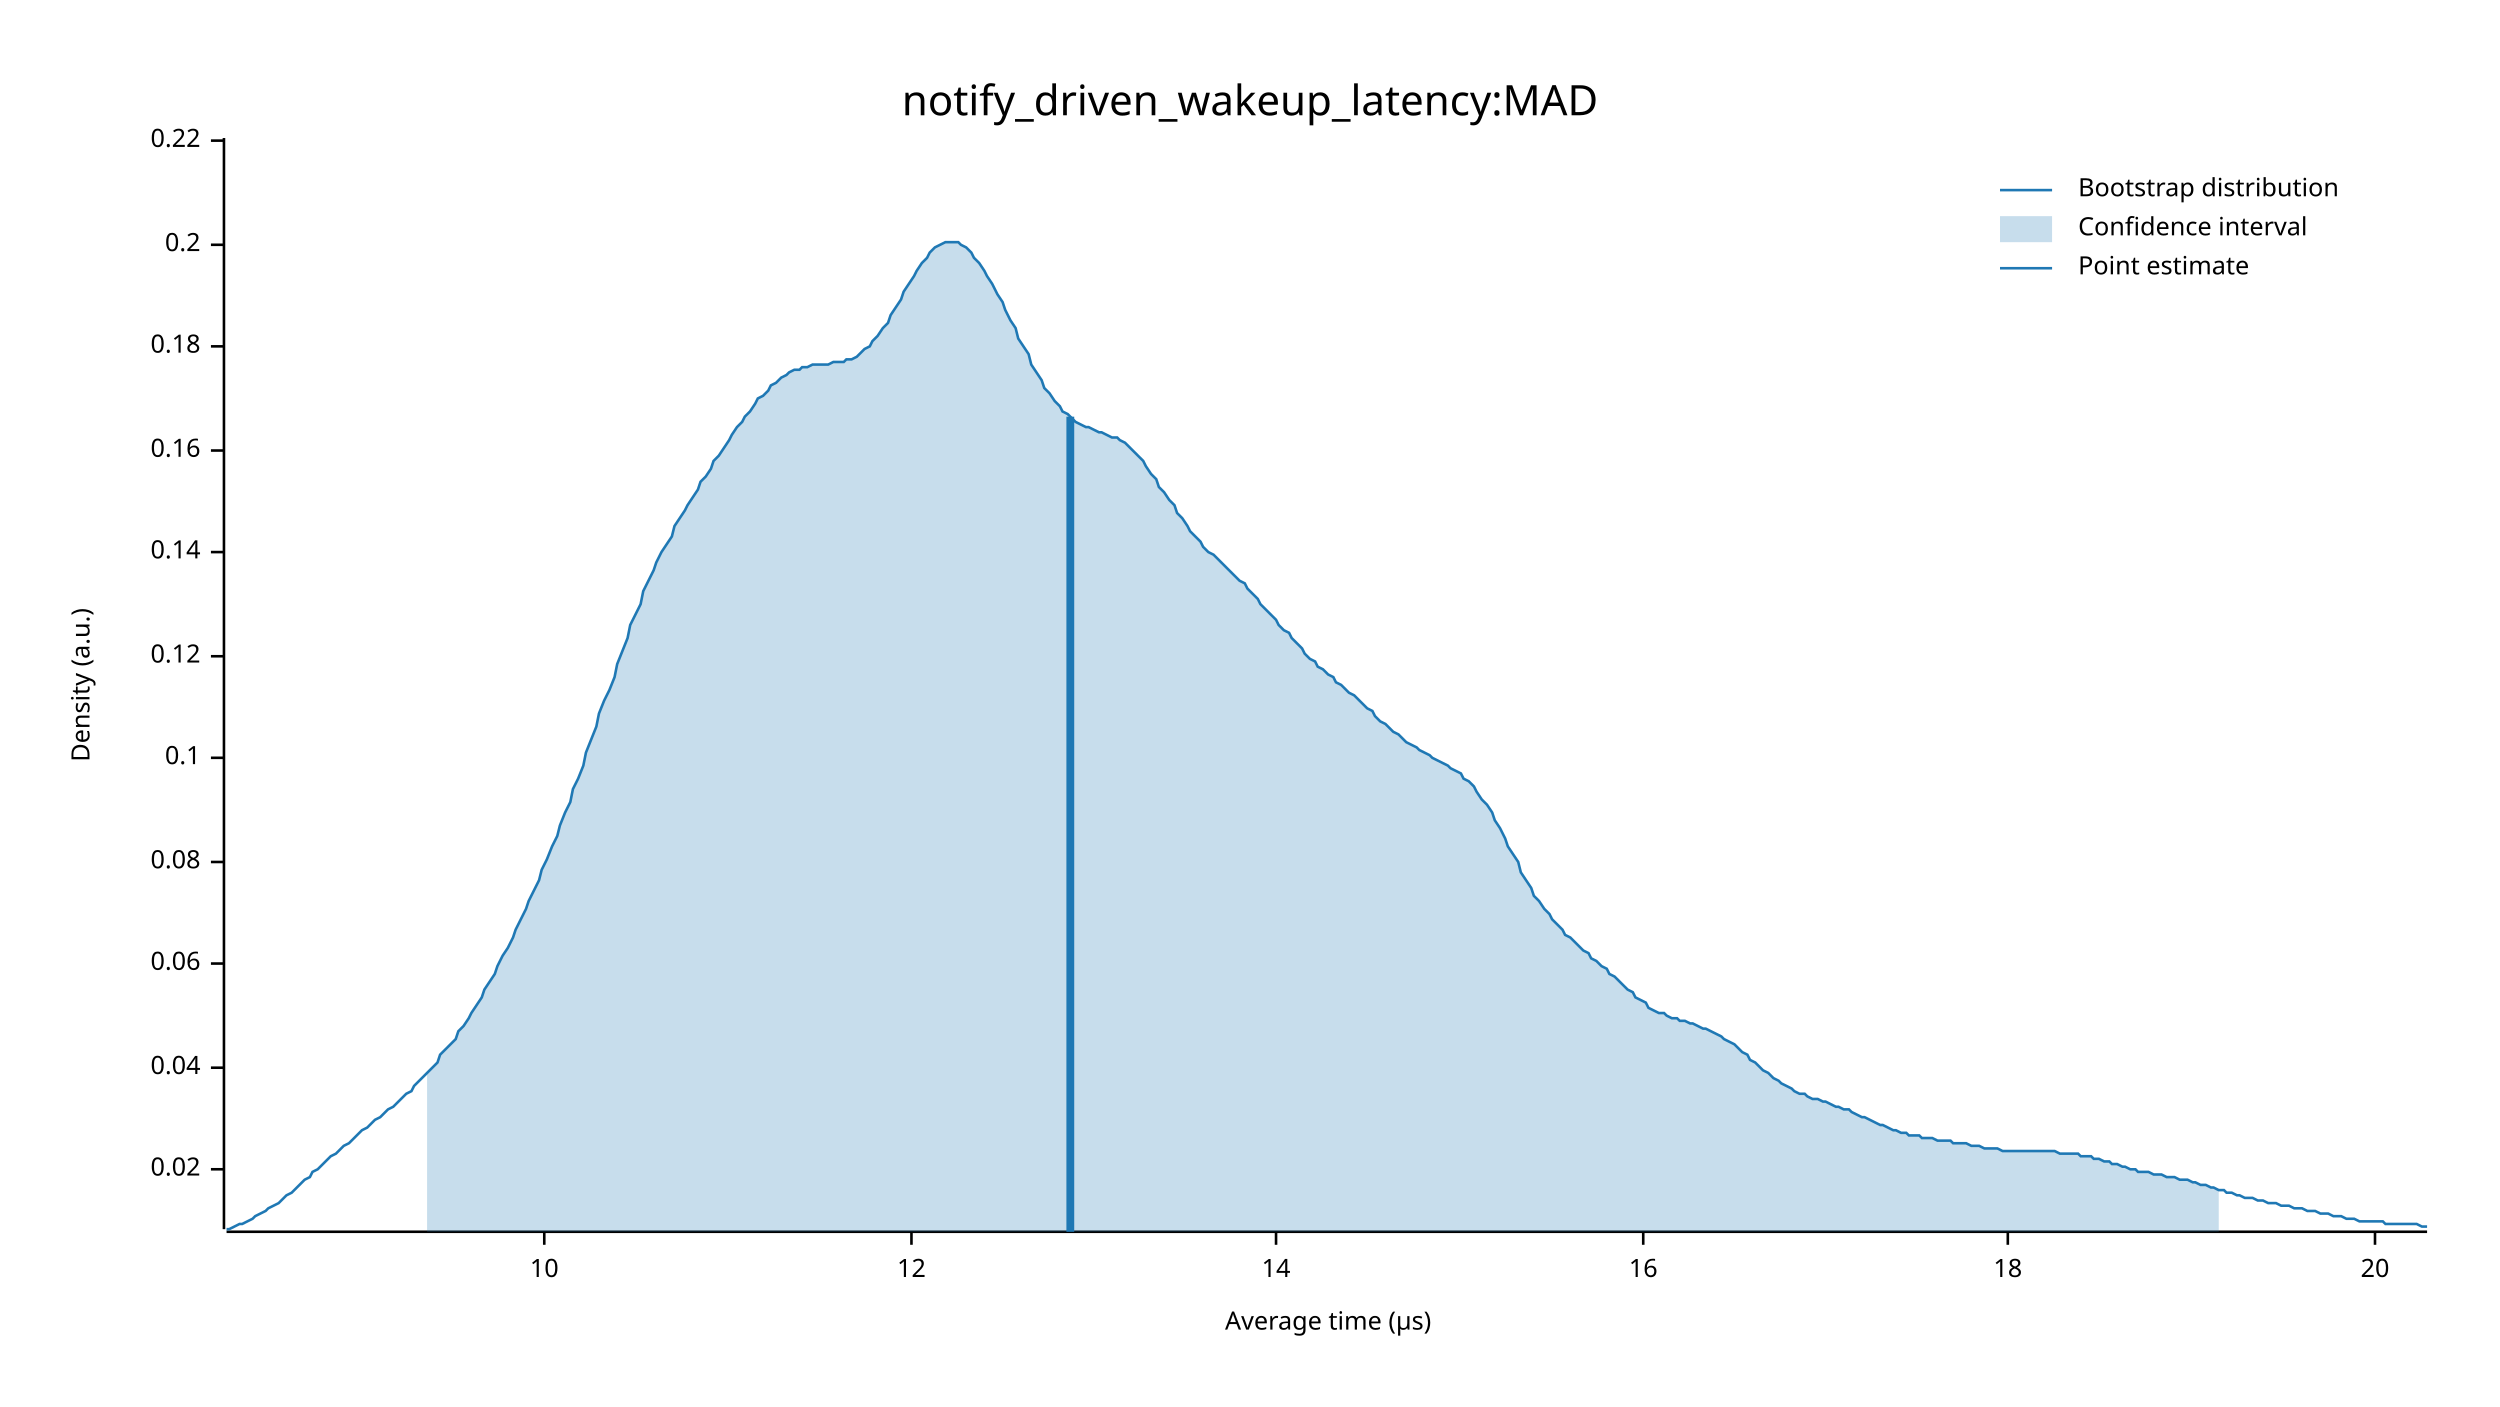
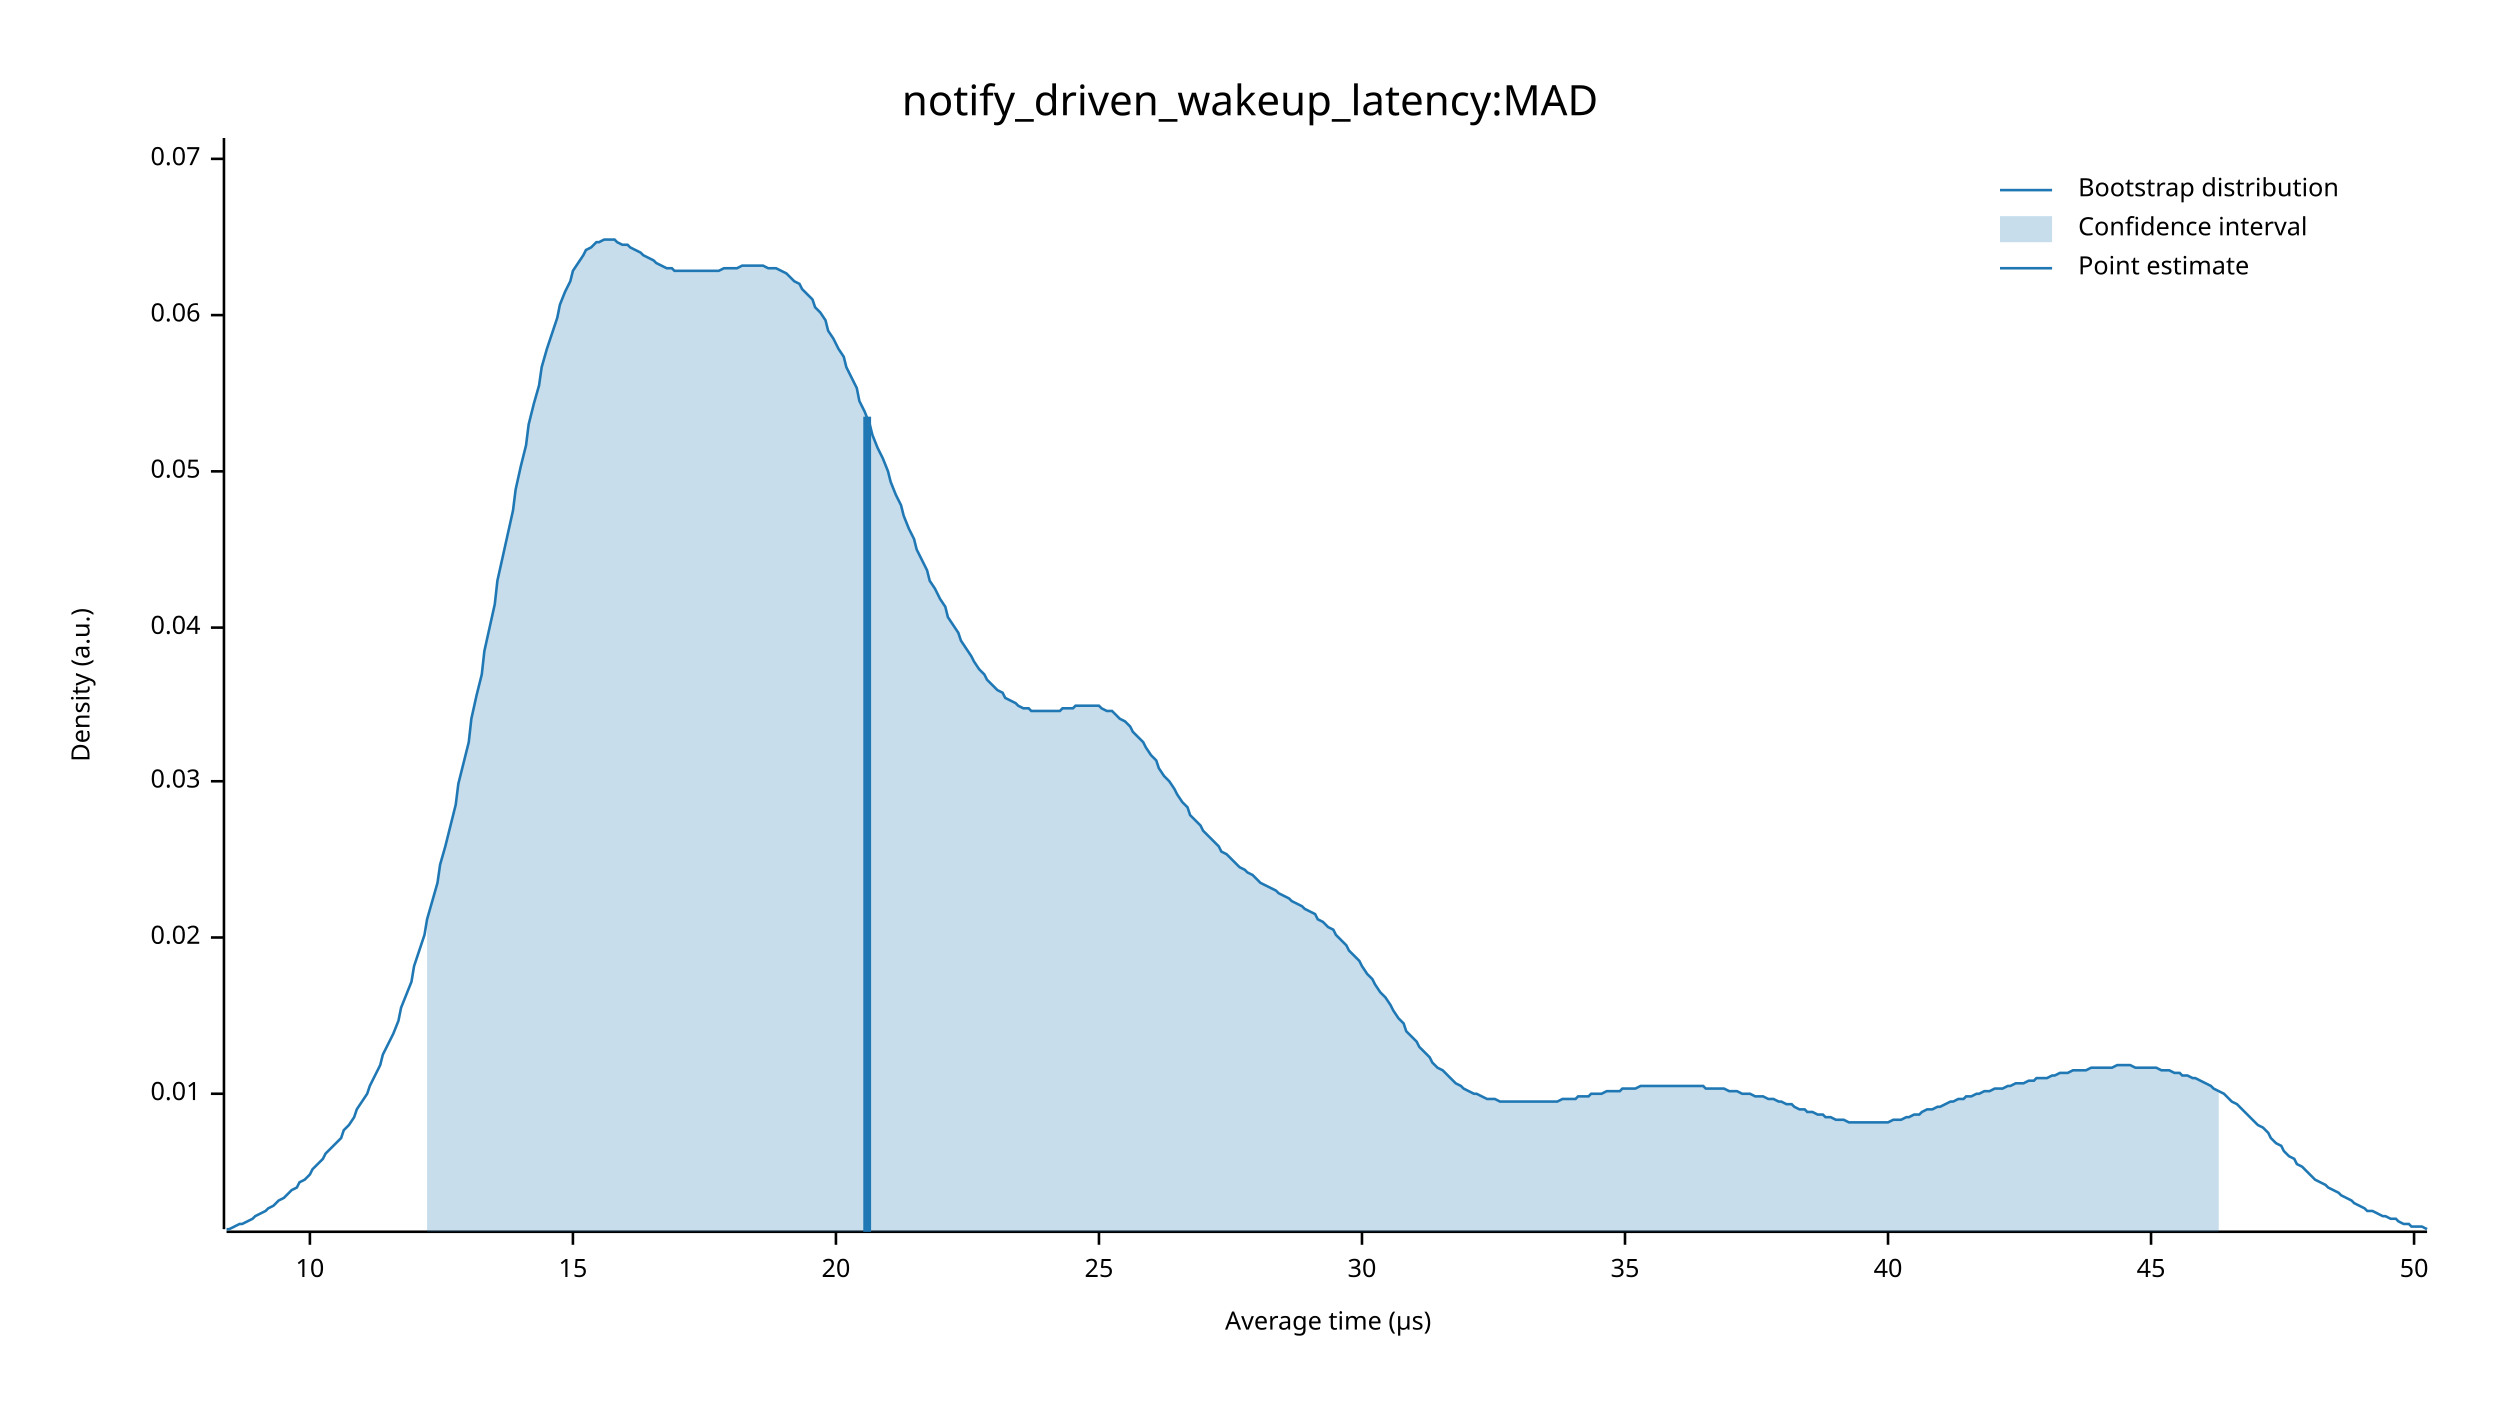
<svg xmlns="http://www.w3.org/2000/svg" width="960" height="540" viewBox="0 0 960 540">
  <text x="480" y="32" dy="0.76em" text-anchor="middle" font-family="sans-serif" font-size="16.129" opacity="1" fill="#000000">
notify_driven_wakeup_latency:MAD
</text>
  <text x="27" y="263" dy="0.76em" text-anchor="middle" font-family="sans-serif" font-size="9.677" opacity="1" fill="#000000" transform="rotate(270, 27, 263)">
Density (a.u.)
</text>
  <text x="510" y="513" dy="-0.5ex" text-anchor="middle" font-family="sans-serif" font-size="9.677" opacity="1" fill="#000000">
Average time (µs)
</text>
  <polyline fill="none" opacity="1" stroke="#000000" stroke-width="1" points="86,53 86,472 " />
-   <text x="77" y="449" dy="0.5ex" text-anchor="end" font-family="sans-serif" font-size="9.677" opacity="1" fill="#000000">
+   <text x="77" y="420" dy="0.5ex" text-anchor="end" font-family="sans-serif" font-size="9.677" opacity="1" fill="#000000">
+ 0.01
+ </text>
+   <polyline fill="none" opacity="1" stroke="#000000" stroke-width="1" points="81,420 86,420 " />
+   <text x="77" y="360" dy="0.5ex" text-anchor="end" font-family="sans-serif" font-size="9.677" opacity="1" fill="#000000">
0.02
</text>
-   <polyline fill="none" opacity="1" stroke="#000000" stroke-width="1" points="81,449 86,449 " />
-   <text x="77" y="410" dy="0.5ex" text-anchor="end" font-family="sans-serif" font-size="9.677" opacity="1" fill="#000000">
+   <polyline fill="none" opacity="1" stroke="#000000" stroke-width="1" points="81,360 86,360 " />
+   <text x="77" y="300" dy="0.5ex" text-anchor="end" font-family="sans-serif" font-size="9.677" opacity="1" fill="#000000">
+ 0.03
+ </text>
+   <polyline fill="none" opacity="1" stroke="#000000" stroke-width="1" points="81,300 86,300 " />
+   <text x="77" y="241" dy="0.5ex" text-anchor="end" font-family="sans-serif" font-size="9.677" opacity="1" fill="#000000">
0.04
</text>
-   <polyline fill="none" opacity="1" stroke="#000000" stroke-width="1" points="81,410 86,410 " />
-   <text x="77" y="370" dy="0.5ex" text-anchor="end" font-family="sans-serif" font-size="9.677" opacity="1" fill="#000000">
+   <polyline fill="none" opacity="1" stroke="#000000" stroke-width="1" points="81,241 86,241 " />
+   <text x="77" y="181" dy="0.5ex" text-anchor="end" font-family="sans-serif" font-size="9.677" opacity="1" fill="#000000">
+ 0.05
+ </text>
+   <polyline fill="none" opacity="1" stroke="#000000" stroke-width="1" points="81,181 86,181 " />
+   <text x="77" y="121" dy="0.5ex" text-anchor="end" font-family="sans-serif" font-size="9.677" opacity="1" fill="#000000">
0.06
</text>
-   <polyline fill="none" opacity="1" stroke="#000000" stroke-width="1" points="81,370 86,370 " />
-   <text x="77" y="331" dy="0.5ex" text-anchor="end" font-family="sans-serif" font-size="9.677" opacity="1" fill="#000000">
- 0.08
+   <polyline fill="none" opacity="1" stroke="#000000" stroke-width="1" points="81,121 86,121 " />
+   <text x="77" y="61" dy="0.5ex" text-anchor="end" font-family="sans-serif" font-size="9.677" opacity="1" fill="#000000">
+ 0.07
</text>
-   <polyline fill="none" opacity="1" stroke="#000000" stroke-width="1" points="81,331 86,331 " />
-   <text x="77" y="291" dy="0.5ex" text-anchor="end" font-family="sans-serif" font-size="9.677" opacity="1" fill="#000000">
- 0.1
- </text>
-   <polyline fill="none" opacity="1" stroke="#000000" stroke-width="1" points="81,291 86,291 " />
-   <text x="77" y="252" dy="0.5ex" text-anchor="end" font-family="sans-serif" font-size="9.677" opacity="1" fill="#000000">
- 0.12
- </text>
-   <polyline fill="none" opacity="1" stroke="#000000" stroke-width="1" points="81,252 86,252 " />
-   <text x="77" y="212" dy="0.5ex" text-anchor="end" font-family="sans-serif" font-size="9.677" opacity="1" fill="#000000">
- 0.14
- </text>
-   <polyline fill="none" opacity="1" stroke="#000000" stroke-width="1" points="81,212 86,212 " />
-   <text x="77" y="173" dy="0.5ex" text-anchor="end" font-family="sans-serif" font-size="9.677" opacity="1" fill="#000000">
- 0.16
- </text>
-   <polyline fill="none" opacity="1" stroke="#000000" stroke-width="1" points="81,173 86,173 " />
-   <text x="77" y="133" dy="0.5ex" text-anchor="end" font-family="sans-serif" font-size="9.677" opacity="1" fill="#000000">
- 0.18
- </text>
-   <polyline fill="none" opacity="1" stroke="#000000" stroke-width="1" points="81,133 86,133 " />
-   <text x="77" y="94" dy="0.5ex" text-anchor="end" font-family="sans-serif" font-size="9.677" opacity="1" fill="#000000">
- 0.2
- </text>
-   <polyline fill="none" opacity="1" stroke="#000000" stroke-width="1" points="81,94 86,94 " />
-   <text x="77" y="54" dy="0.5ex" text-anchor="end" font-family="sans-serif" font-size="9.677" opacity="1" fill="#000000">
- 0.22
- </text>
-   <polyline fill="none" opacity="1" stroke="#000000" stroke-width="1" points="81,54 86,54 " />
+   <polyline fill="none" opacity="1" stroke="#000000" stroke-width="1" points="81,61 86,61 " />
  <polyline fill="none" opacity="1" stroke="#000000" stroke-width="1" points="87,473 932,473 " />
-   <text x="209" y="483" dy="0.76em" text-anchor="middle" font-family="sans-serif" font-size="9.677" opacity="1" fill="#000000">
+   <text x="119" y="483" dy="0.76em" text-anchor="middle" font-family="sans-serif" font-size="9.677" opacity="1" fill="#000000">
10
</text>
-   <polyline fill="none" opacity="1" stroke="#000000" stroke-width="1" points="209,473 209,478 " />
-   <text x="350" y="483" dy="0.76em" text-anchor="middle" font-family="sans-serif" font-size="9.677" opacity="1" fill="#000000">
- 12
+   <polyline fill="none" opacity="1" stroke="#000000" stroke-width="1" points="119,473 119,478 " />
+   <text x="220" y="483" dy="0.76em" text-anchor="middle" font-family="sans-serif" font-size="9.677" opacity="1" fill="#000000">
+ 15
</text>
-   <polyline fill="none" opacity="1" stroke="#000000" stroke-width="1" points="350,473 350,478 " />
-   <text x="490" y="483" dy="0.76em" text-anchor="middle" font-family="sans-serif" font-size="9.677" opacity="1" fill="#000000">
- 14
- </text>
-   <polyline fill="none" opacity="1" stroke="#000000" stroke-width="1" points="490,473 490,478 " />
-   <text x="631" y="483" dy="0.76em" text-anchor="middle" font-family="sans-serif" font-size="9.677" opacity="1" fill="#000000">
- 16
- </text>
-   <polyline fill="none" opacity="1" stroke="#000000" stroke-width="1" points="631,473 631,478 " />
-   <text x="771" y="483" dy="0.76em" text-anchor="middle" font-family="sans-serif" font-size="9.677" opacity="1" fill="#000000">
- 18
- </text>
-   <polyline fill="none" opacity="1" stroke="#000000" stroke-width="1" points="771,473 771,478 " />
-   <text x="912" y="483" dy="0.76em" text-anchor="middle" font-family="sans-serif" font-size="9.677" opacity="1" fill="#000000">
+   <polyline fill="none" opacity="1" stroke="#000000" stroke-width="1" points="220,473 220,478 " />
+   <text x="321" y="483" dy="0.76em" text-anchor="middle" font-family="sans-serif" font-size="9.677" opacity="1" fill="#000000">
20
</text>
-   <polyline fill="none" opacity="1" stroke="#000000" stroke-width="1" points="912,473 912,478 " />
-   <polyline fill="none" opacity="1" stroke="#1F78B4" stroke-width="1" points="87,472 88,472 90,471 92,470 93,470 95,469 97,468 98,467 100,466 102,465 103,464 105,463 107,462 109,460 110,459 112,458 114,456 115,455 117,453 119,452 120,450 122,449 124,447 125,446 127,444 129,443 131,441 132,440 134,439 136,437 137,436 139,434 141,433 142,432 144,430 146,429 147,428 149,426 151,425 153,423 154,422 156,420 158,419 159,417 161,415 163,413 164,412 166,410 168,408 169,405 171,403 173,401 175,399 176,396 178,394 180,391 181,389 183,386 185,383 186,380 188,377 190,374 191,371 193,367 195,364 197,360 198,357 200,353 202,349 203,346 205,342 207,338 208,334 210,330 212,325 214,321 215,317 217,312 219,308 220,303 222,299 224,294 225,289 227,284 229,279 230,274 232,269 234,265 236,260 237,255 239,250 241,245 242,240 244,236 246,232 247,227 249,223 251,219 252,216 254,212 256,209 258,206 259,202 261,199 263,196 264,194 266,191 268,188 269,185 271,183 273,180 274,177 276,175 278,172 280,169 281,167 283,164 285,162 286,160 288,158 290,155 291,153 293,152 295,150 296,148 298,147 300,145 302,144 303,143 305,142 307,142 308,141 310,141 312,140 313,140 315,140 317,140 318,140 320,139 322,139 324,139 325,138 327,138 329,137 330,136 332,134 334,133 335,131 337,129 339,126 341,124 342,121 344,118 346,115 347,112 349,109 351,106 352,104 354,101 356,99 357,97 359,95 361,94 363,93 364,93 366,93 368,93 369,94 371,95 373,97 374,99 376,101 378,104 379,106 381,109 383,113 385,116 386,119 388,123 390,126 391,130 393,133 395,136 396,140 398,143 400,146 401,149 403,151 405,154 407,156 408,158 410,159 412,161 413,162 415,163 417,164 418,164 420,165 422,166 423,166 425,167 427,168 429,168 430,169 432,170 434,172 435,173 437,175 439,177 440,179 442,182 444,184 445,187 447,189 449,192 451,194 452,197 454,199 456,202 457,204 459,206 461,208 462,210 464,212 466,213 468,215 469,216 471,218 473,220 474,221 476,223 478,224 479,226 481,228 483,230 484,232 486,234 488,236 490,238 491,240 493,242 495,243 496,245 498,247 500,249 501,251 503,253 505,254 506,256 508,257 510,259 512,260 513,262 515,263 517,265 518,266 520,267 522,269 523,270 525,272 527,273 528,275 530,277 532,278 534,280 535,281 537,282 539,284 540,285 542,286 544,287 545,288 547,289 549,290 550,291 552,292 554,293 556,294 557,295 559,296 561,297 562,299 564,300 566,302 567,304 569,307 571,309 573,312 574,315 576,318 578,322 579,325 581,328 583,331 584,335 586,338 588,341 589,344 591,346 593,349 595,351 596,353 598,355 600,357 601,359 603,360 605,362 606,363 608,365 610,366 611,368 613,369 615,371 617,372 618,374 620,375 622,377 623,378 625,380 627,381 628,383 630,384 632,385 633,387 635,388 637,389 639,389 640,390 642,391 644,391 645,392 647,392 649,393 650,393 652,394 654,395 655,395 657,396 659,397 661,398 662,399 664,400 666,401 667,402 669,404 671,405 672,407 674,408 676,410 677,411 679,412 681,414 683,415 684,416 686,417 688,418 689,419 691,420 693,420 694,421 696,422 698,422 700,423 701,423 703,424 705,425 706,425 708,426 710,426 711,427 713,428 715,429 716,429 718,430 720,431 722,432 723,432 725,433 727,434 728,434 730,435 732,435 733,436 735,436 737,436 738,437 740,437 742,437 744,438 745,438 747,438 749,438 750,439 752,439 754,439 755,439 757,440 759,440 760,440 762,441 764,441 766,441 767,441 769,442 771,442 772,442 774,442 776,442 777,442 779,442 781,442 782,442 784,442 786,442 788,442 789,442 791,443 793,443 794,443 796,443 798,443 799,444 801,444 803,444 804,445 806,445 808,446 810,446 811,447 813,447 815,448 816,448 818,449 820,449 821,450 823,450 825,450 827,451 828,451 830,451 832,452 833,452 835,452 837,453 838,453 840,453 842,454 843,454 845,455 847,455 849,456 850,456 852,457 854,457 855,458 857,458 859,459 860,459 862,460 864,460 865,460 867,461 869,461 871,462 872,462 874,462 876,463 877,463 879,463 881,464 882,464 884,464 886,465 887,465 889,465 891,466 893,466 894,466 896,467 898,467 899,467 901,468 903,468 904,468 906,469 908,469 909,469 911,469 913,469 915,469 916,470 918,470 920,470 921,470 923,470 925,470 926,470 928,470 930,471 932,471 " />
-   <polygon opacity="0.25" fill="#1F78B4" points="164,412 166,410 168,408 169,405 171,403 173,401 175,399 176,396 178,394 180,391 181,389 183,386 185,383 186,380 188,377 190,374 191,371 193,367 195,364 197,360 198,357 200,353 202,349 203,346 205,342 207,338 208,334 210,330 212,325 214,321 215,317 217,312 219,308 220,303 222,299 224,294 225,289 227,284 229,279 230,274 232,269 234,265 236,260 237,255 239,250 241,245 242,240 244,236 246,232 247,227 249,223 251,219 252,216 254,212 256,209 258,206 259,202 261,199 263,196 264,194 266,191 268,188 269,185 271,183 273,180 274,177 276,175 278,172 280,169 281,167 283,164 285,162 286,160 288,158 290,155 291,153 293,152 295,150 296,148 298,147 300,145 302,144 303,143 305,142 307,142 308,141 310,141 312,140 313,140 315,140 317,140 318,140 320,139 322,139 324,139 325,138 327,138 329,137 330,136 332,134 334,133 335,131 337,129 339,126 341,124 342,121 344,118 346,115 347,112 349,109 351,106 352,104 354,101 356,99 357,97 359,95 361,94 363,93 364,93 366,93 368,93 369,94 371,95 373,97 374,99 376,101 378,104 379,106 381,109 383,113 385,116 386,119 388,123 390,126 391,130 393,133 395,136 396,140 398,143 400,146 401,149 403,151 405,154 407,156 408,158 410,159 412,161 413,162 415,163 417,164 418,164 420,165 422,166 423,166 425,167 427,168 429,168 430,169 432,170 434,172 435,173 437,175 439,177 440,179 442,182 444,184 445,187 447,189 449,192 451,194 452,197 454,199 456,202 457,204 459,206 461,208 462,210 464,212 466,213 468,215 469,216 471,218 473,220 474,221 476,223 478,224 479,226 481,228 483,230 484,232 486,234 488,236 490,238 491,240 493,242 495,243 496,245 498,247 500,249 501,251 503,253 505,254 506,256 508,257 510,259 512,260 513,262 515,263 517,265 518,266 520,267 522,269 523,270 525,272 527,273 528,275 530,277 532,278 534,280 535,281 537,282 539,284 540,285 542,286 544,287 545,288 547,289 549,290 550,291 552,292 554,293 556,294 557,295 559,296 561,297 562,299 564,300 566,302 567,304 569,307 571,309 573,312 574,315 576,318 578,322 579,325 581,328 583,331 584,335 586,338 588,341 589,344 591,346 593,349 595,351 596,353 598,355 600,357 601,359 603,360 605,362 606,363 608,365 610,366 611,368 613,369 615,371 617,372 618,374 620,375 622,377 623,378 625,380 627,381 628,383 630,384 632,385 633,387 635,388 637,389 639,389 640,390 642,391 644,391 645,392 647,392 649,393 650,393 652,394 654,395 655,395 657,396 659,397 661,398 662,399 664,400 666,401 667,402 669,404 671,405 672,407 674,408 676,410 677,411 679,412 681,414 683,415 684,416 686,417 688,418 689,419 691,420 693,420 694,421 696,422 698,422 700,423 701,423 703,424 705,425 706,425 708,426 710,426 711,427 713,428 715,429 716,429 718,430 720,431 722,432 723,432 725,433 727,434 728,434 730,435 732,435 733,436 735,436 737,436 738,437 740,437 742,437 744,438 745,438 747,438 749,438 750,439 752,439 754,439 755,439 757,440 759,440 760,440 762,441 764,441 766,441 767,441 769,442 771,442 772,442 774,442 776,442 777,442 779,442 781,442 782,442 784,442 786,442 788,442 789,442 791,443 793,443 794,443 796,443 798,443 799,444 801,444 803,444 804,445 806,445 808,446 810,446 811,447 813,447 815,448 816,448 818,449 820,449 821,450 823,450 825,450 827,451 828,451 830,451 832,452 833,452 835,452 837,453 838,453 840,453 842,454 843,454 845,455 847,455 849,456 850,456 852,457 852,473 164,473 " />
-   <polyline fill="none" opacity="1" stroke="#1F78B4" stroke-width="3" points="411,473 411,160 " />
+   <polyline fill="none" opacity="1" stroke="#000000" stroke-width="1" points="321,473 321,478 " />
+   <text x="422" y="483" dy="0.76em" text-anchor="middle" font-family="sans-serif" font-size="9.677" opacity="1" fill="#000000">
+ 25
+ </text>
+   <polyline fill="none" opacity="1" stroke="#000000" stroke-width="1" points="422,473 422,478 " />
+   <text x="523" y="483" dy="0.76em" text-anchor="middle" font-family="sans-serif" font-size="9.677" opacity="1" fill="#000000">
+ 30
+ </text>
+   <polyline fill="none" opacity="1" stroke="#000000" stroke-width="1" points="523,473 523,478 " />
+   <text x="624" y="483" dy="0.76em" text-anchor="middle" font-family="sans-serif" font-size="9.677" opacity="1" fill="#000000">
+ 35
+ </text>
+   <polyline fill="none" opacity="1" stroke="#000000" stroke-width="1" points="624,473 624,478 " />
+   <text x="725" y="483" dy="0.76em" text-anchor="middle" font-family="sans-serif" font-size="9.677" opacity="1" fill="#000000">
+ 40
+ </text>
+   <polyline fill="none" opacity="1" stroke="#000000" stroke-width="1" points="725,473 725,478 " />
+   <text x="826" y="483" dy="0.76em" text-anchor="middle" font-family="sans-serif" font-size="9.677" opacity="1" fill="#000000">
+ 45
+ </text>
+   <polyline fill="none" opacity="1" stroke="#000000" stroke-width="1" points="826,473 826,478 " />
+   <text x="927" y="483" dy="0.76em" text-anchor="middle" font-family="sans-serif" font-size="9.677" opacity="1" fill="#000000">
+ 50
+ </text>
+   <polyline fill="none" opacity="1" stroke="#000000" stroke-width="1" points="927,473 927,478 " />
+   <polyline fill="none" opacity="1" stroke="#1F78B4" stroke-width="1" points="87,472 88,472 90,471 92,470 93,470 95,469 97,468 98,467 100,466 102,465 103,464 105,463 107,461 109,460 110,459 112,457 114,456 115,454 117,453 119,451 120,449 122,447 124,445 125,443 127,441 129,439 131,437 132,434 134,432 136,429 137,426 139,423 141,420 142,417 144,413 146,409 147,405 149,401 151,397 153,392 154,387 156,382 158,377 159,371 161,365 163,359 164,353 166,346 168,339 169,332 171,325 173,317 175,309 176,301 178,293 180,285 181,276 183,267 185,259 186,250 188,241 190,232 191,223 193,214 195,205 197,196 198,188 200,179 202,171 203,163 205,155 207,148 208,141 210,134 212,128 214,122 215,117 217,112 219,108 220,104 222,101 224,98 225,96 227,95 229,93 230,93 232,92 234,92 236,92 237,93 239,94 241,94 242,95 244,96 246,97 247,98 249,99 251,100 252,101 254,102 256,103 258,103 259,104 261,104 263,104 264,104 266,104 268,104 269,104 271,104 273,104 274,104 276,104 278,103 280,103 281,103 283,103 285,102 286,102 288,102 290,102 291,102 293,102 295,103 296,103 298,103 300,104 302,105 303,106 305,108 307,109 308,111 310,113 312,115 313,118 315,120 317,123 318,127 320,130 322,134 324,137 325,141 327,145 329,149 330,154 332,158 334,163 335,167 337,172 339,176 341,181 342,185 344,190 346,194 347,198 349,203 351,207 352,211 354,215 356,219 357,223 359,226 361,230 363,233 364,237 366,240 368,243 369,246 371,249 373,252 374,254 376,257 378,259 379,261 381,263 383,265 385,266 386,268 388,269 390,270 391,271 393,272 395,272 396,273 398,273 400,273 401,273 403,273 405,273 407,273 408,272 410,272 412,272 413,271 415,271 417,271 418,271 420,271 422,271 423,272 425,273 427,273 429,275 430,276 432,277 434,279 435,281 437,283 439,285 440,287 442,290 444,292 445,295 447,298 449,300 451,303 452,305 454,308 456,310 457,313 459,315 461,317 462,319 464,321 466,323 468,325 469,327 471,328 473,330 474,331 476,333 478,334 479,335 481,336 483,338 484,339 486,340 488,341 490,342 491,343 493,344 495,345 496,346 498,347 500,348 501,349 503,350 505,351 506,353 508,354 510,356 512,357 513,359 515,361 517,363 518,365 520,367 522,369 523,371 525,374 527,376 528,378 530,381 532,383 534,386 535,388 537,391 539,393 540,396 542,398 544,400 545,402 547,404 549,406 550,408 552,410 554,411 556,413 557,414 559,416 561,417 562,418 564,419 566,420 567,420 569,421 571,422 573,422 574,422 576,423 578,423 579,423 581,423 583,423 584,423 586,423 588,423 589,423 591,423 593,423 595,423 596,423 598,423 600,422 601,422 603,422 605,422 606,421 608,421 610,421 611,420 613,420 615,420 617,419 618,419 620,419 622,419 623,418 625,418 627,418 628,418 630,417 632,417 633,417 635,417 637,417 639,417 640,417 642,417 644,417 645,417 647,417 649,417 650,417 652,417 654,417 655,418 657,418 659,418 661,418 662,418 664,419 666,419 667,419 669,420 671,420 672,420 674,421 676,421 677,421 679,422 681,422 683,423 684,423 686,424 688,424 689,425 691,426 693,426 694,427 696,427 698,428 700,428 701,429 703,429 705,430 706,430 708,430 710,431 711,431 713,431 715,431 716,431 718,431 720,431 722,431 723,431 725,431 727,430 728,430 730,430 732,429 733,429 735,428 737,428 738,427 740,426 742,426 744,425 745,425 747,424 749,423 750,423 752,422 754,422 755,421 757,421 759,420 760,420 762,419 764,419 766,418 767,418 769,418 771,417 772,417 774,416 776,416 777,416 779,415 781,415 782,414 784,414 786,414 788,413 789,413 791,412 793,412 794,412 796,411 798,411 799,411 801,411 803,410 804,410 806,410 808,410 810,410 811,410 813,409 815,409 816,409 818,409 820,410 821,410 823,410 825,410 827,410 828,410 830,411 832,411 833,411 835,412 837,412 838,413 840,413 842,414 843,414 845,415 847,416 849,417 850,418 852,419 854,420 855,421 857,423 859,424 860,425 862,427 864,429 865,430 867,432 869,433 871,435 872,437 874,439 876,440 877,442 879,444 881,445 882,447 884,448 886,450 887,451 889,453 891,454 893,455 894,456 896,457 898,458 899,459 901,460 903,461 904,462 906,463 908,464 909,465 911,465 913,466 915,467 916,467 918,468 920,468 921,469 923,470 925,470 926,471 928,471 930,471 932,472 " />
+   <polygon opacity="0.25" fill="#1F78B4" points="164,353 166,346 168,339 169,332 171,325 173,317 175,309 176,301 178,293 180,285 181,276 183,267 185,259 186,250 188,241 190,232 191,223 193,214 195,205 197,196 198,188 200,179 202,171 203,163 205,155 207,148 208,141 210,134 212,128 214,122 215,117 217,112 219,108 220,104 222,101 224,98 225,96 227,95 229,93 230,93 232,92 234,92 236,92 237,93 239,94 241,94 242,95 244,96 246,97 247,98 249,99 251,100 252,101 254,102 256,103 258,103 259,104 261,104 263,104 264,104 266,104 268,104 269,104 271,104 273,104 274,104 276,104 278,103 280,103 281,103 283,103 285,102 286,102 288,102 290,102 291,102 293,102 295,103 296,103 298,103 300,104 302,105 303,106 305,108 307,109 308,111 310,113 312,115 313,118 315,120 317,123 318,127 320,130 322,134 324,137 325,141 327,145 329,149 330,154 332,158 334,163 335,167 337,172 339,176 341,181 342,185 344,190 346,194 347,198 349,203 351,207 352,211 354,215 356,219 357,223 359,226 361,230 363,233 364,237 366,240 368,243 369,246 371,249 373,252 374,254 376,257 378,259 379,261 381,263 383,265 385,266 386,268 388,269 390,270 391,271 393,272 395,272 396,273 398,273 400,273 401,273 403,273 405,273 407,273 408,272 410,272 412,272 413,271 415,271 417,271 418,271 420,271 422,271 423,272 425,273 427,273 429,275 430,276 432,277 434,279 435,281 437,283 439,285 440,287 442,290 444,292 445,295 447,298 449,300 451,303 452,305 454,308 456,310 457,313 459,315 461,317 462,319 464,321 466,323 468,325 469,327 471,328 473,330 474,331 476,333 478,334 479,335 481,336 483,338 484,339 486,340 488,341 490,342 491,343 493,344 495,345 496,346 498,347 500,348 501,349 503,350 505,351 506,353 508,354 510,356 512,357 513,359 515,361 517,363 518,365 520,367 522,369 523,371 525,374 527,376 528,378 530,381 532,383 534,386 535,388 537,391 539,393 540,396 542,398 544,400 545,402 547,404 549,406 550,408 552,410 554,411 556,413 557,414 559,416 561,417 562,418 564,419 566,420 567,420 569,421 571,422 573,422 574,422 576,423 578,423 579,423 581,423 583,423 584,423 586,423 588,423 589,423 591,423 593,423 595,423 596,423 598,423 600,422 601,422 603,422 605,422 606,421 608,421 610,421 611,420 613,420 615,420 617,419 618,419 620,419 622,419 623,418 625,418 627,418 628,418 630,417 632,417 633,417 635,417 637,417 639,417 640,417 642,417 644,417 645,417 647,417 649,417 650,417 652,417 654,417 655,418 657,418 659,418 661,418 662,418 664,419 666,419 667,419 669,420 671,420 672,420 674,421 676,421 677,421 679,422 681,422 683,423 684,423 686,424 688,424 689,425 691,426 693,426 694,427 696,427 698,428 700,428 701,429 703,429 705,430 706,430 708,430 710,431 711,431 713,431 715,431 716,431 718,431 720,431 722,431 723,431 725,431 727,430 728,430 730,430 732,429 733,429 735,428 737,428 738,427 740,426 742,426 744,425 745,425 747,424 749,423 750,423 752,422 754,422 755,421 757,421 759,420 760,420 762,419 764,419 766,418 767,418 769,418 771,417 772,417 774,416 776,416 777,416 779,415 781,415 782,414 784,414 786,414 788,413 789,413 791,412 793,412 794,412 796,411 798,411 799,411 801,411 803,410 804,410 806,410 808,410 810,410 811,410 813,409 815,409 816,409 818,409 820,410 821,410 823,410 825,410 827,410 828,410 830,411 832,411 833,411 835,412 837,412 838,413 840,413 842,414 843,414 845,415 847,416 849,417 850,418 852,419 852,473 164,473 " />
+   <polyline fill="none" opacity="1" stroke="#1F78B4" stroke-width="3" points="333,473 333,160 " />
  <text x="798" y="68" dy="0.76em" text-anchor="start" font-family="sans-serif" font-size="9.677" opacity="1" fill="#000000">
Bootstrap distribution
</text>
  <text x="798" y="83" dy="0.76em" text-anchor="start" font-family="sans-serif" font-size="9.677" opacity="1" fill="#000000">
Confidence interval
</text>
  <text x="798" y="98" dy="0.76em" text-anchor="start" font-family="sans-serif" font-size="9.677" opacity="1" fill="#000000">
Point estimate
</text>
  <polyline fill="none" opacity="1" stroke="#1F78B4" stroke-width="1" points="768,73 788,73 " />
  <rect x="768" y="83" width="20" height="10" opacity="0.25" fill="#1F78B4" stroke="none" />
  <polyline fill="none" opacity="1" stroke="#1F78B4" stroke-width="1" points="768,103 788,103 " />
</svg>
